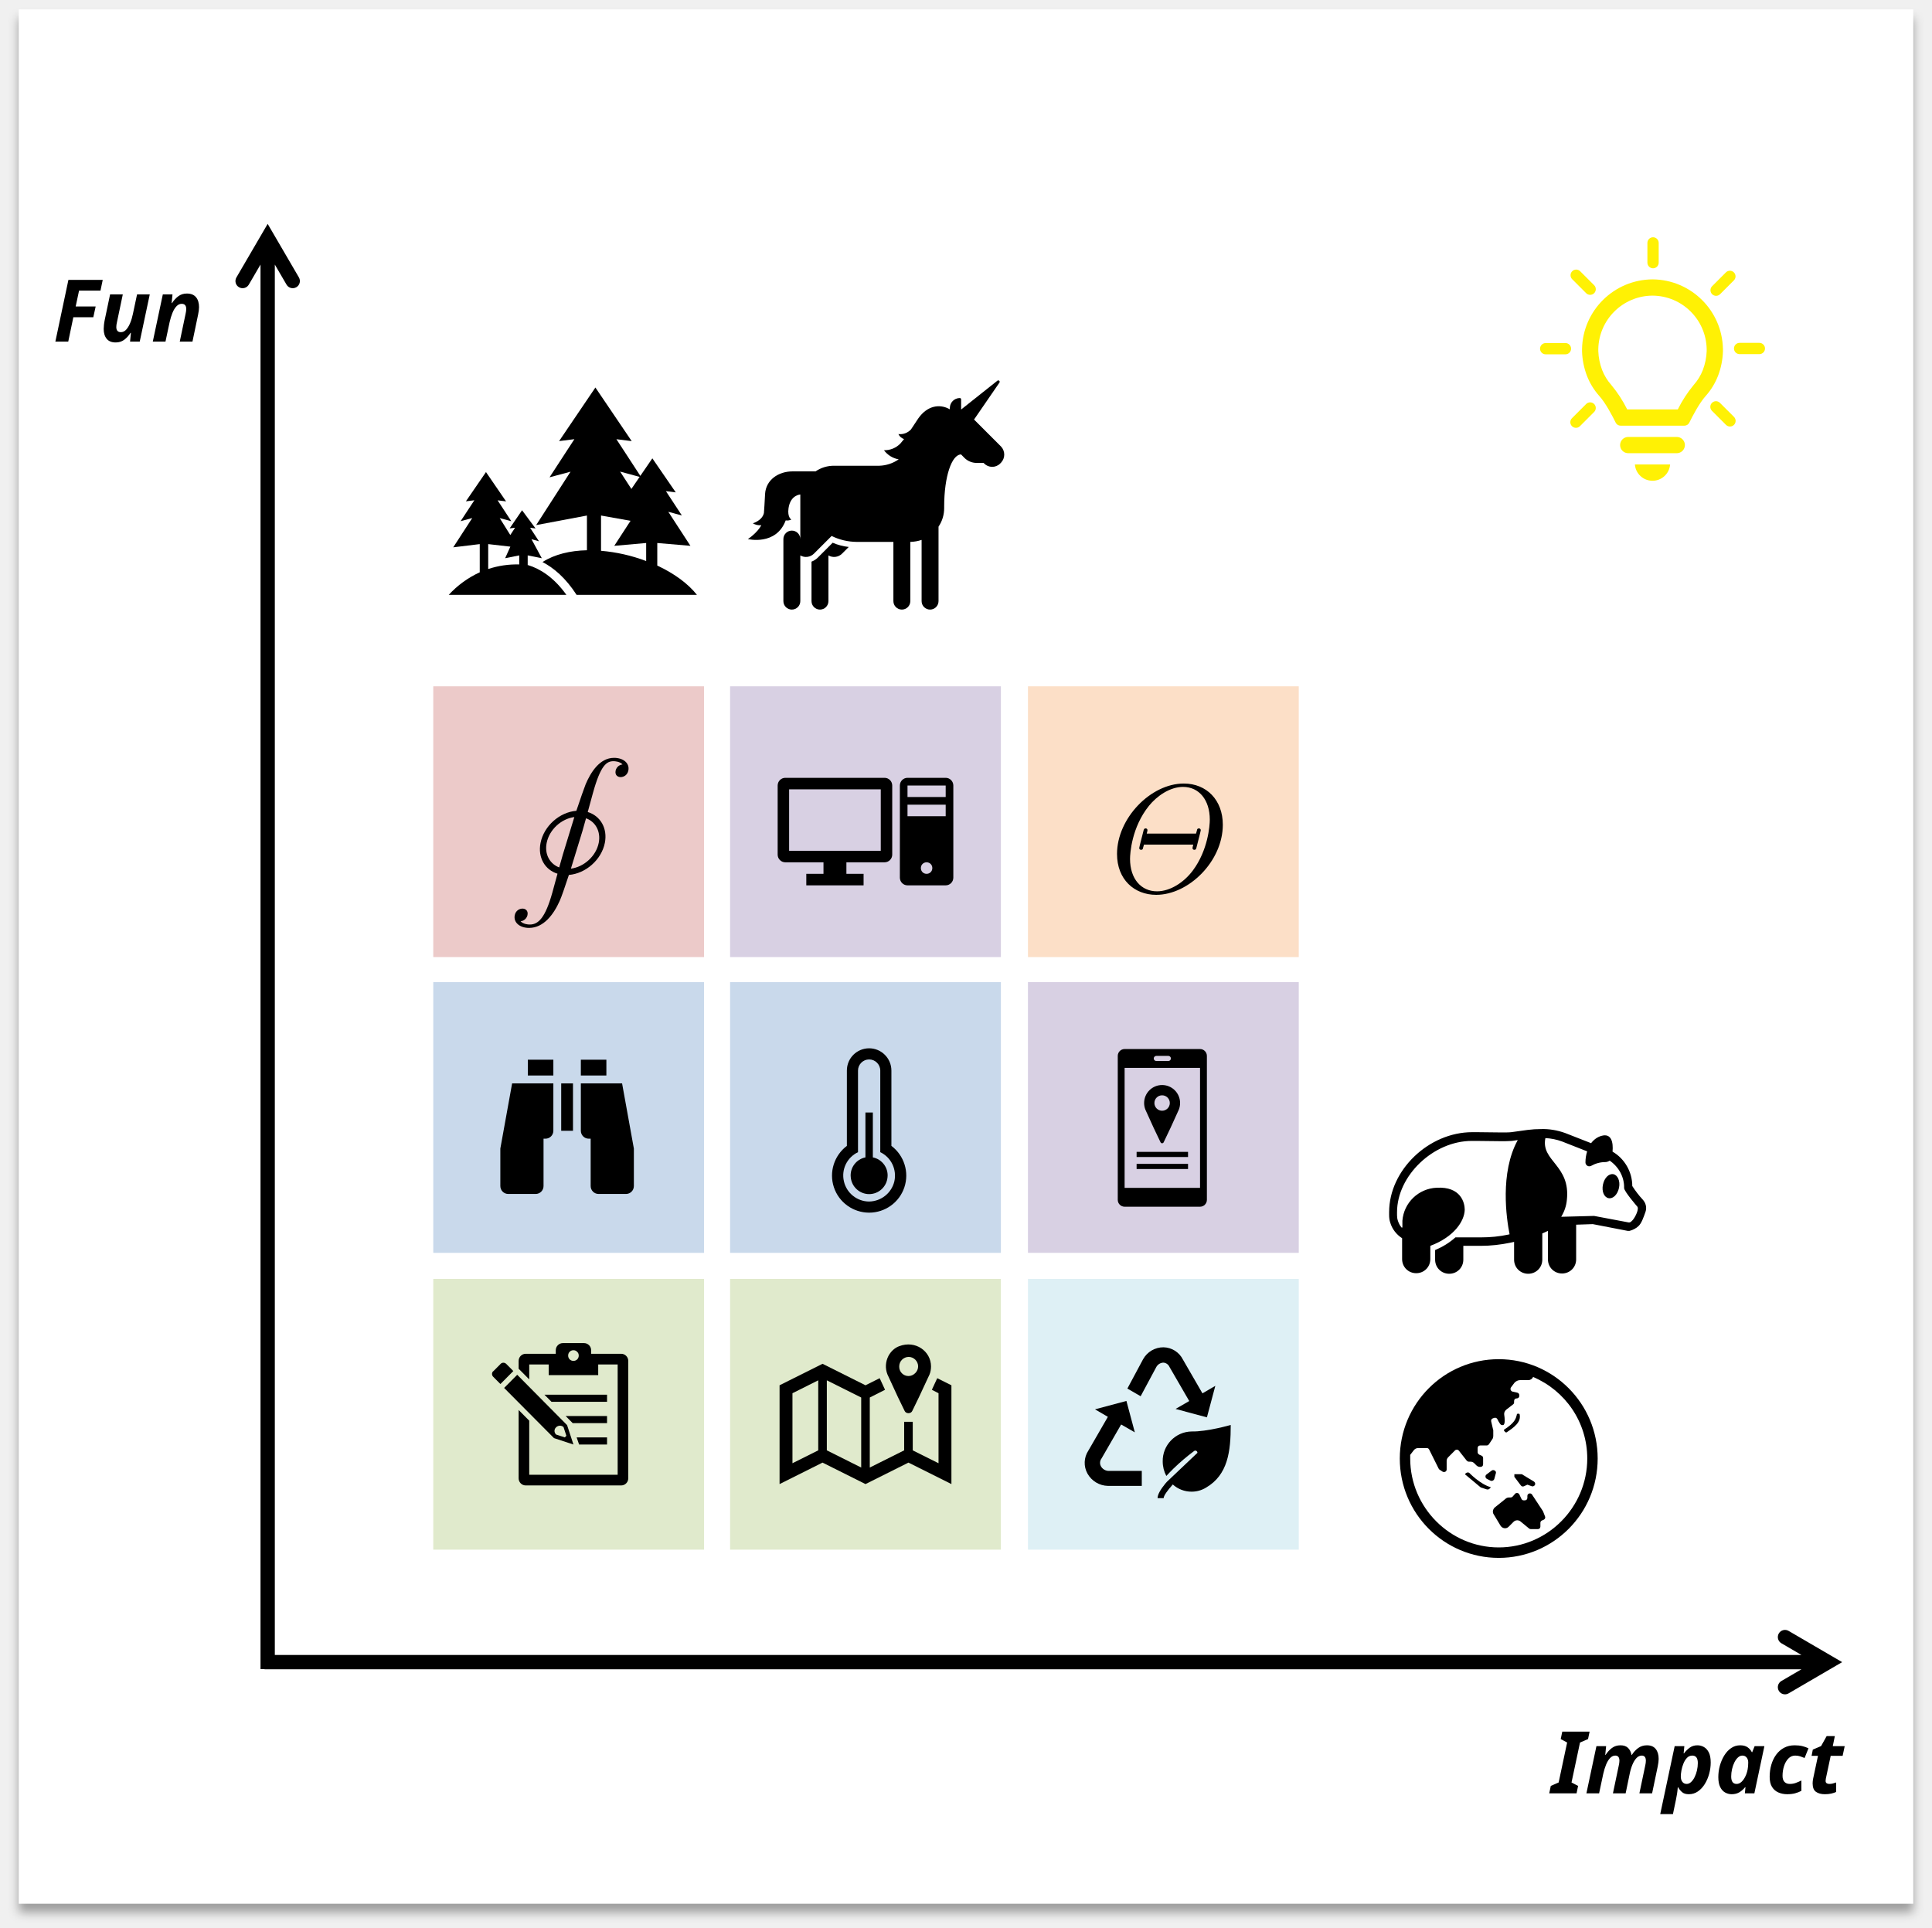
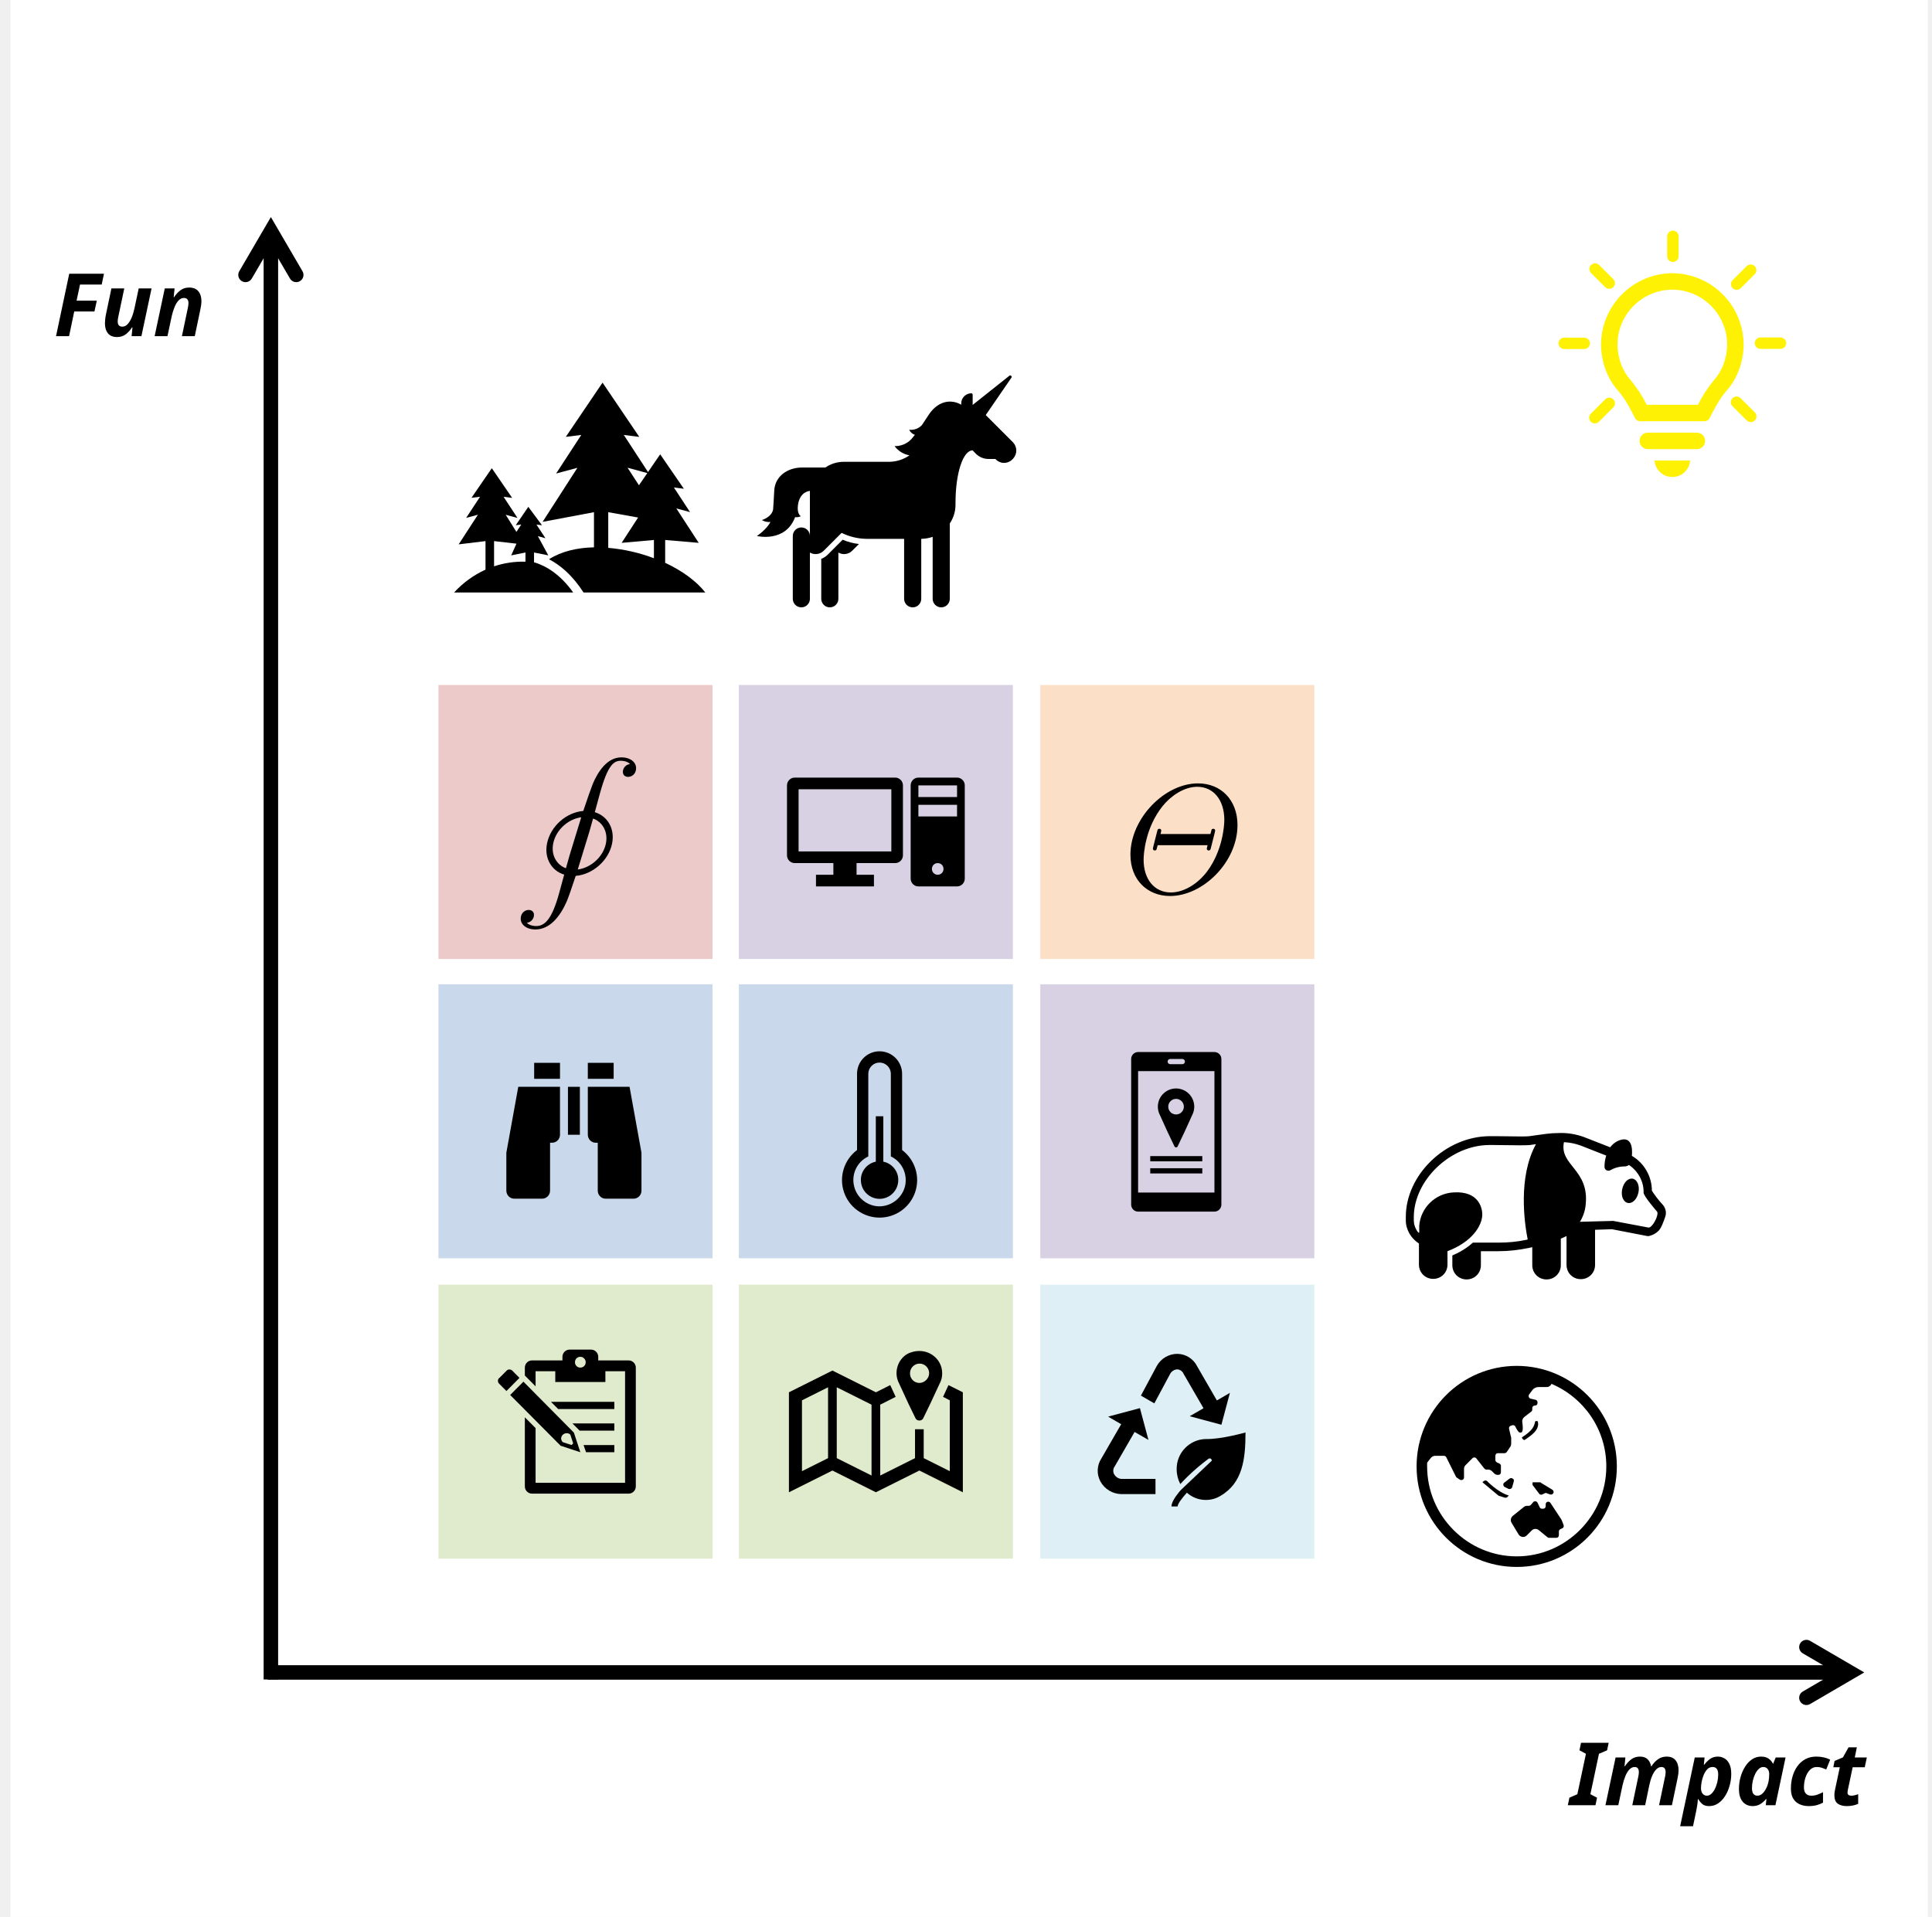
- <svg xmlns="http://www.w3.org/2000/svg" width="1855" height="1851" xml:space="preserve" overflow="hidden">
+ <svg xmlns="http://www.w3.org/2000/svg" width="1833" height="1819" xml:space="preserve" overflow="hidden">
  <defs>
-     <filter id="fx0" x="-10%" y="-10%" width="120%" height="120%" filterUnits="userSpaceOnUse" primitiveUnits="userSpaceOnUse">
-       <feComponentTransfer color-interpolation-filters="sRGB">
-         <feFuncR type="discrete" tableValues="0 0" />
-         <feFuncG type="discrete" tableValues="0 0" />
-         <feFuncB type="discrete" tableValues="0 0" />
-         <feFuncA type="linear" slope="0.349" intercept="0" />
-       </feComponentTransfer>
-       <feGaussianBlur stdDeviation="4.812 4.812" />
-     </filter>
+     <clipPath id="clip0">
+       <rect x="-18" y="0" width="1833" height="1819" />
+     </clipPath>
    <clipPath id="clip1">
-       <rect x="1.564" y="1.865" width="1847.87" height="1847.87" />
+       <rect x="-18" y="0" width="1833" height="1819" />
    </clipPath>
  </defs>
-   <g transform="translate(18 9)">
-     <g>
-       <g clip-path="url(#clip1)" filter="url(#fx0)" transform="translate(-16 -8)">
-         <g>
-           <g>
-             <rect x="16" y="16.3" width="1819" height="1819" fill="#FFFFFF" fill-opacity="1" />
-           </g>
-         </g>
-       </g>
-       <rect x="0" y="0" width="1819" height="1819" fill="#FFFFFF" fill-opacity="1" />
+   <g clip-path="url(#clip0)" transform="translate(18 0)">
+     <g clip-path="url(#clip1)">
+       <rect x="-8" y="0" width="1819" height="1819" fill="#FFFFFF" fill-opacity="1" />
      <rect x="398" y="650" width="260" height="260" fill="#C0504D" fill-opacity="0.302" />
      <rect x="683" y="650" width="260" height="260" fill="#8064A2" fill-opacity="0.302" />
      <rect x="969" y="650" width="260" height="260" fill="#F79646" fill-opacity="0.302" />
      <rect x="398" y="934" width="260" height="260" fill="#4F81BD" fill-opacity="0.302" />
      <rect x="683" y="934" width="260" height="260" fill="#4F81BD" fill-opacity="0.302" />
      <rect x="969" y="934" width="260" height="260" fill="#8064A2" fill-opacity="0.302" />
      <rect x="398" y="1219" width="260" height="260" fill="#9BBB59" fill-opacity="0.302" />
      <rect x="683" y="1219" width="260" height="260" fill="#9BBB59" fill-opacity="0.302" />
      <rect x="969" y="1219" width="260" height="260" fill="#93CDDD" fill-opacity="0.302" />
      <path d="M245.875 219.606 245.875 1593.68 232.125 1593.68 232.125 219.606ZM208.999 257.398 239 205.968 269.001 257.398C270.914 260.678 269.806 264.888 266.527 266.801 263.247 268.714 259.037 267.606 257.124 264.327L233.061 223.077 244.938 223.077 220.876 264.327 220.876 264.327C218.963 267.606 214.753 268.714 211.473 266.801 208.194 264.888 207.086 260.678 208.999 257.398Z" fill="#000000" fill-rule="nonzero" fill-opacity="1" />
      <path d="M13.607-6.875 1514.71-6.875 1514.71 6.875 13.607 6.875ZM51.398 30.001-0.032-5.22813e-07 51.398-30.001C54.678-31.914 58.888-30.806 60.801-27.527 62.714-24.247 61.606-20.037 58.327-18.124L58.327-18.124 17.077 5.938 17.077-5.938 58.327 18.124C61.606 20.037 62.714 24.247 60.801 27.527 58.888 30.806 54.678 31.914 51.398 30.001Z" fill="#000000" fill-rule="nonzero" fill-opacity="1" transform="matrix(-1 0 0 1 1750.71 1587)" />
      <g>
        <g>
          <g>
            <path d="M73.125 188.5C71.422 190.162 69.393 191.453 67.167 192.292L67.167 230.208C67.167 234.696 70.804 238.333 75.292 238.333 79.779 238.333 83.417 234.696 83.417 230.208L83.417 186.333C87.624 188.77 92.939 188.106 96.417 184.708L102.917 178.208C97.599 177.622 92.397 176.253 87.479 174.146Z" fill="#000000" fill-rule="nonzero" fill-opacity="1" transform="matrix(1 0 0 1 694 338)" />
            <path d="M249.167 81.792 223.221 55.846 247.596 20.394C248.023 19.78 247.871 18.936 247.256 18.509 246.757 18.162 246.087 18.191 245.619 18.579L210.817 46.231 210.817 36.562C210.863 35.861 210.332 35.255 209.63 35.208 209.575 35.205 209.518 35.205 209.462 35.208 204.252 35.267 200.042 39.477 199.983 44.688L199.983 46.042C190.342 40.462 178.317 42.413 169.704 54.735 167.267 58.446 164.965 61.994 162.689 65.325 159.606 68.673 155.102 70.336 150.583 69.794 151.656 72.072 153.613 73.813 156 74.615 154.862 76.077 153.725 77.485 152.56 78.812 148.436 83.106 142.695 85.465 136.744 85.312 140.15 89.945 145.216 93.079 150.881 94.06 145.41 97.877 138.943 100.014 132.275 100.208L88.942 100.208C82.568 100.132 76.326 102.024 71.067 105.625L48.994 105.625C35.208 105.625 23.373 113.912 22.587 127.292 22.019 136.337 21.91 141.294 21.477 145.573 19.906 152.912 10.833 155.485 10.833 155.485 13.273 156.957 16.125 157.594 18.958 157.3 15.221 164.612 6.094 170.625 6.094 170.625 6.094 170.625 33.177 177.26 42.385 152.696 44.234 152.994 46.13 152.7 47.802 151.856 47.802 151.856 43.848 149.825 45.094 141.023 46.935 128.158 56.415 127.833 56.415 127.833L56.415 170.625C56.415 166.137 52.777 162.5 48.29 162.5 43.802 162.5 40.165 166.137 40.165 170.625L40.165 230.208C40.165 234.696 43.802 238.333 48.29 238.333 52.777 238.333 56.415 234.696 56.415 230.208L56.415 186.333C60.622 188.77 65.937 188.106 69.415 184.708L86.477 167.646C93.979 171.337 102.22 173.281 110.581 173.333L145.79 173.333 145.79 230.208C145.79 234.696 149.427 238.333 153.915 238.333 158.402 238.333 162.04 234.696 162.04 230.208L162.04 173.333C165.726 173.254 169.379 172.614 172.873 171.437L172.873 230.208C172.873 234.696 176.51 238.333 180.998 238.333 185.485 238.333 189.123 234.696 189.123 230.208L189.123 158.708C192.688 153.432 194.576 147.201 194.539 140.833L194.539 139.479C194.539 110.365 201.852 89.375 210.789 89.375L213.958 92.625C216.986 95.646 221.057 97.391 225.333 97.5L232.375 97.5 232.917 98.042C237.115 102.305 243.974 102.357 248.237 98.159 248.276 98.12 248.315 98.081 248.354 98.042L249.167 97.229C253.232 92.886 253.232 86.134 249.167 81.792Z" fill="#000000" fill-rule="nonzero" fill-opacity="1" transform="matrix(1 0 0 1 694 338)" />
          </g>
        </g>
      </g>
      <g>
        <g>
          <g>
            <path d="M222.083 100.479C217.75 99.667 213.417 104 212.062 110.5 210.708 117 213.146 122.687 217.479 123.5 221.812 124.312 226.146 119.979 227.5 113.479 228.854 106.979 226.146 101.292 222.083 100.479Z" fill="#000000" fill-rule="nonzero" fill-opacity="1" transform="matrix(1 0 0 1 1309 1018)" />
            <path d="M18.688 151.667C17.062 149.771 15.979 147.604 15.167 145.167 14.625 143.542 14.354 141.646 14.354 140.021L14.354 137.042C14.354 101.833 49.292 68.521 86.125 68.521L90.458 68.521C96.958 68.521 109.146 68.792 114.562 68.792 116.729 68.792 121.875 68.792 124.583 68.521L130.271 67.708C112.937 99.125 119.437 143.271 122.417 158.167L121.333 158.437C112.667 160.333 103.729 161.146 94.792 161.146L70.417 161.146C64.729 166.292 57.958 170.354 50.917 173.333L50.917 182.542C50.917 190.125 56.875 196.083 64.458 196.083 72.042 196.083 78 190.125 78 182.542L78 169.271 94.792 169.271C104.271 169.271 113.75 168.187 122.958 166.292L126.75 165.479 126.75 182.542C126.75 190.125 132.708 196.083 140.292 196.083 147.875 196.083 153.833 190.125 153.833 182.542L153.833 157.354C155.729 156.542 157.625 155.729 159.25 154.917L159.25 182.271C159.25 189.854 165.208 195.812 172.792 195.812 180.375 195.812 186.333 189.854 186.333 182.271L186.333 148.958 202.312 148.417 235.896 154.917C236.437 154.917 236.979 154.917 237.521 154.917 240.771 154.104 244.021 152.479 246.458 150.042 249.167 147.333 251.062 141.917 252.958 136.5 254.312 132.437 253.229 128.104 250.25 124.854 246.458 120.792 243.208 116.458 240.229 111.854 240.229 98.312 232.917 85.583 221.271 78.812 222.083 69.875 220.187 60.938 210.708 63.646 206.646 64.729 203.125 67.438 200.687 70.688L175.771 60.938C168.187 58.229 160.333 56.875 152.479 57.146 148.146 57.146 144.083 57.417 139.75 57.958L124.042 60.125C122.146 60.396 117.542 60.396 114.833 60.396 109.687 60.396 97.5 60.125 91 60.125L86.667 60.125C44.688 60.125 6.771 96.688 6.771 136.771L6.771 139.75C6.771 142.187 7.042 144.625 7.854 147.062 9.75 153.292 13.812 158.437 19.229 161.958L19.229 182C19.229 189.583 25.188 195.542 32.771 195.542 40.354 195.542 46.312 189.583 46.312 182 46.312 182 46.312 182 46.312 182L46.312 169.271C69.333 160.604 79.083 145.437 79.354 134.604 79.354 128.104 75.833 112.125 52.271 113.479 34.938 114.292 20.854 127.833 19.5 145.167L19.5 151.667ZM240.771 144.354C239.687 145.437 238.604 147.062 236.708 146.792L203.667 140.562C203.396 140.562 203.125 140.562 202.854 140.562L171.979 141.375C174.958 136.5 176.854 131.083 177.396 125.396 181.187 91.542 152.208 88.021 156.812 65.812 162.229 66.083 167.646 67.167 172.792 69.062L196.896 78.542C195.812 82.062 195.271 85.583 195.271 89.104 195.271 91 196.625 92.625 198.521 92.896 199.062 92.896 199.875 92.896 200.417 92.625 204.75 90.188 209.354 88.833 214.5 88.833 215.854 88.833 217.208 88.292 218.562 87.479 227.229 93.438 232.646 103.187 232.375 113.75 232.375 117 244.833 131.354 244.833 131.354 247.271 133.521 242.937 141.917 240.771 144.354Z" fill="#000000" fill-rule="nonzero" fill-opacity="1" transform="matrix(1 0 0 1 1309 1018)" />
          </g>
        </g>
      </g>
      <g>
        <g>
          <g>
            <path d="M211.087 202.069 211.087 180.402 242.91 183.11 221.677 150.448 234.677 153.942 219.375 130.596 228.827 131.787 206.348 99.098 194.81 115.944 171.844 80.735 186.523 82.577 151.667 31.092 116.81 82.55 131.49 80.708 107.629 117.325 127.806 111.908 94.792 163.204 143.542 154.023 143.542 187.362C127.508 187.714 112.558 191.208 100.885 198.683 111.719 204.317 123.175 213.985 133.629 230.208L249.167 230.208C240.446 219.131 226.877 209.435 211.087 202.069ZM194.133 116.919 186.225 128.483 175.392 111.827ZM185.412 159.087 169.785 183.11 200.417 180.402 200.417 197.708C186.495 192.446 171.912 189.138 157.083 187.877L157.083 154.023Z" fill="#000000" fill-rule="nonzero" fill-opacity="1" transform="matrix(1 0 0 1 402 332)" />
            <path d="M87.181 201.662 86.667 201.662 86.667 192.292 100.208 195 90.296 176.746 97.5 178.75 88.969 165.777 94.223 166.427 81.25 148.958 69.333 166.373 74.56 165.723 69.956 172.737 59.8 156.487 70.958 159.494 57.769 139.425 65.894 140.427 46.61 112.287 27.327 140.373 35.452 139.371 22.262 159.439 33.421 156.433 15.167 184.546 40.625 181.458 40.625 208.542C29.343 213.694 19.212 221.062 10.833 230.208L123.825 230.208C111.556 213.01 98.285 205.102 87.181 201.662ZM48.75 205.373 48.75 181.458 70.01 183.896 65 195 78.542 192.292 78.542 200.985C68.432 200.705 58.35 202.19 48.75 205.373Z" fill="#000000" fill-rule="nonzero" fill-opacity="1" transform="matrix(1 0 0 1 402 332)" />
          </g>
        </g>
      </g>
      <g>
        <g>
          <g>
            <path d="M120 25C67.5 25 25 67.5 25 120 25 172.5 67.5 215 120 215 172.5 215 215 172.5 215 120 215 67.5 172.5 25 120 25ZM120 205C73.25 205 35 166.75 35 120 35 118.75 35 117.75 35 116.5L38.5 112C39.5 110.75 41 110 42.5 110L51 110C52 110 52.75 110.5 53.25 111.5L62.25 129.5C62.5 130 62.75 130.25 63 130.5L66 132.5C67.75 133.5 70 132.5 70 130.5L70 122.25C70 121 70.5 119.75 71.5 118.75L78 112.25C79 111.25 80.75 111.25 81.75 112.5L89.25 122C89.75 122.5 90.5 123 91.25 123L93 123C94.25 123 95.5 123.5 96.5 124.5L98.5 126.5C99.5 127.5 100.75 128 102 128L102.5 128C104 128 105 127 105 125.5L105 119.5C105 118.5 104.5 117.75 103.5 117.25L101.25 116.25C100.5 115.75 99.75 115 99.75 114L99.75 110C99.75 108.5 100.75 107.5 102.25 107.5L108.5 107.5C109.25 107.5 110 107 110.5 106.5L114 101.25C114.5 100.5 114.75 99.5 114.75 98.5L114.75 93.25C114.75 92.75 114.75 92.5 114.5 92L112.75 84.5C112.5 83.25 113 82.25 114 81.75L115.25 81.25C116.5 80.75 117.75 81 118.5 82 118.5 82 120.75 86.75 122.25 87.75 122.75 88 124.25 88.25 124.75 87.75 126.25 86.25 125.75 81.25 125.25 78 125 76.25 125.75 74.5 127.25 73.25L133.75 68.25C134.5 67.75 134.75 67 134.75 66.25L134.75 65C134.75 63.5 135.75 62.5 137.25 62.5 138.75 62.5 139.75 61.5 139.75 60L139.75 59.5C139.75 58.25 139 57.25 137.75 57L133.25 56C131.5 55.5 130.75 53.5 131.75 52L134.75 48C136.25 46 138.5 45 140.75 45L148.5 45C150.5 45 152.25 43.75 153 42 183.75 55 205 85 205 120 205 166.75 166.75 205 120 205Z" fill="#000000" fill-rule="nonzero" fill-opacity="1" transform="matrix(1 0 0 1.00417 1301 1271)" />
            <path d="M162.75 171C162.5 170.5 162.25 169.75 161.75 169.25L152 154.5C150.75 152.5 147.5 153.25 147.5 155.75L147.5 157.5C147.5 159 146.5 160 145 160L144 160C143 160 142.25 159.5 141.75 158.5L139.75 154.25C138.75 152.5 136.25 152.5 135.25 154.25L133.25 156.5C132.75 157 132 157.25 131.5 157.25L129.75 157.25C128.5 157.25 127.25 157.75 126.25 158.75L116.25 166.75C114.25 168.5 113.75 171.5 115.25 173.5L121.75 184.25C123.5 187 127.25 187.5 129.5 185.25L134.25 180.5C136 178.75 139 178.5 141 180.25L149.25 187C149.75 187.25 150.25 187.5 150.75 187.5L157.5 187.5C159 187.5 160 186.5 160 185L160 181.5C160 180.5 160.5 179.75 161.5 179.25L163.25 178.5C164.25 178 165 176.75 164.5 175.5L162.75 171Z" fill="#000000" fill-rule="nonzero" fill-opacity="1" transform="matrix(1 0 0 1.00417 1301 1271)" />
            <path d="M135 137.5 141.25 145.75C142 146.75 143.25 147 144.25 146.5L147.5 145 151.75 146.5C153.25 147 155 145.75 155 144.25 155 143.25 154.5 142.5 153.75 142L143 135.5C142.75 135 142.25 135 141.75 135L135 135 135 137.5Z" fill="#000000" fill-rule="nonzero" fill-opacity="1" transform="matrix(1 0 0 1.00417 1301 1271)" />
            <path d="M115.75 139.5 117.25 134C117.5 133.25 117.25 132.25 116.5 131.75 115.75 131 114.25 130.75 113.25 131.5L108.25 135.25C106.75 136.25 107 138.75 108.75 139.5L112.25 141.25C113.75 141.75 115.25 141 115.75 139.5Z" fill="#000000" fill-rule="nonzero" fill-opacity="1" transform="matrix(1 0 0 1.00417 1301 1271)" />
            <path d="M91.75 133.75C90.75 133 89.5 133.25 88.5 134L87.5 135 102.25 147.25C102.5 147.5 102.75 147.5 103 147.75L108.5 149.5C109.5 149.75 110.5 149.5 111 149L112.5 147.5C102 144.5 91.75 133.75 91.75 133.75Z" fill="#000000" fill-rule="nonzero" fill-opacity="1" transform="matrix(1 0 0 1.00417 1301 1271)" />
            <path d="M127.5 95C134.25 90.5 142 85.25 140 77.5 139.75 77 137.75 77 137.5 77.5 136.5 82 135.5 85.75 125 92.5 124.5 93 126.5 95.5 127.5 95Z" fill="#000000" fill-rule="nonzero" fill-opacity="1" transform="matrix(1 0 0 1.00417 1301 1271)" />
          </g>
        </g>
      </g>
      <text fill="#000000" fill-opacity="1" font-family="Calibri,Calibri_MSFontService,sans-serif" font-style="italic" font-variant="normal" font-weight="700" font-stretch="normal" font-size="83" text-anchor="start" direction="ltr" writing-mode="lr-tb" unicode-bidi="normal" text-decoration="none" transform="matrix(1 0 0 1 1471.89 1713)">Impact</text>
      <text fill="#000000" fill-opacity="1" font-family="Calibri,Calibri_MSFontService,sans-serif" font-style="italic" font-variant="normal" font-weight="700" font-stretch="normal" font-size="83" text-anchor="start" direction="ltr" writing-mode="lr-tb" unicode-bidi="normal" text-decoration="none" transform="matrix(1 0 0 1 33 319)">Fun</text>
      <g>
        <g>
          <g>
            <path d="M152.942 202.562 106.329 202.562C102.018 202.562 98.524 206.056 98.524 210.367 98.524 214.678 102.018 218.172 106.329 218.172L152.942 218.172C157.253 218.172 160.748 214.678 160.748 210.367 160.748 206.056 157.253 202.562 152.942 202.562Z" fill="#FFF104" fill-rule="nonzero" fill-opacity="1" transform="matrix(1 0 0 1 1439 208)" />
            <path d="M129.637 244.638C138.489 244.637 145.851 237.83 146.545 229.006L112.726 229.006C113.42 237.831 120.785 244.638 129.637 244.638Z" fill="#FFF104" fill-rule="nonzero" fill-opacity="1" transform="matrix(1 0 0 1 1439 208)" />
            <path d="M197.272 120.45 197.272 118.11C196.597 81.166 166.586 51.501 129.637 51.252 92.685 51.498 62.67 81.164 61.994 118.11L61.994 120.45C62.246 128.463 63.838 136.377 66.704 143.864 69.445 150.929 73.427 157.449 78.46 163.115 84.652 169.886 91.441 183.016 94.304 188.844 95.182 190.612 96.985 191.731 98.96 191.731L160.306 191.731C162.281 191.73 164.085 190.612 164.965 188.844 167.825 183.018 174.614 169.886 180.806 163.115 185.839 157.449 189.82 150.929 192.562 143.864 195.427 136.376 197.018 128.463 197.272 120.45ZM181.664 120.18C181.429 126.415 180.17 132.569 177.937 138.396 175.874 143.647 172.896 148.491 169.143 152.704 163.181 159.892 158.074 167.748 153.925 176.115L105.332 176.115C101.185 167.747 96.078 159.891 90.114 152.704 86.361 148.492 83.385 143.647 81.323 138.396 79.092 132.571 77.835 126.418 77.602 120.185L77.602 118.235C78.127 89.827 101.22 67.026 129.632 66.861 158.046 67.025 181.139 89.831 181.659 118.24Z" fill="#FFF104" fill-rule="nonzero" fill-opacity="1" transform="matrix(1 0 0 1 1439 208)" />
            <path d="M130.168 40.625C133.159 40.625 135.585 38.2 135.585 35.208L135.585 16.25C135.585 13.258 133.159 10.833 130.168 10.833 127.176 10.833 124.751 13.258 124.751 16.25L124.751 35.208C124.751 38.2 127.176 40.625 130.168 40.625Z" fill="#FFF104" fill-rule="nonzero" fill-opacity="1" transform="matrix(1 0 0 1 1439 208)" />
            <path d="M65.883 64.458C67.961 66.61 71.39 66.67 73.542 64.592 75.694 62.513 75.753 59.084 73.675 56.932 73.632 56.887 73.587 56.843 73.542 56.799L60.125 43.382C57.973 41.304 54.544 41.363 52.466 43.515 50.438 45.614 50.438 48.942 52.466 51.041Z" fill="#FFF104" fill-rule="nonzero" fill-opacity="1" transform="matrix(1 0 0 1 1439 208)" />
            <path d="M190.696 67.061C192.133 67.061 193.51 66.49 194.526 65.474L207.929 52.068C209.964 49.875 209.836 46.447 207.643 44.413 205.563 42.483 202.348 42.485 200.27 44.417L186.875 57.815C184.76 59.931 184.761 63.36 186.876 65.475 187.892 66.49 189.269 67.061 190.704 67.061Z" fill="#FFF104" fill-rule="nonzero" fill-opacity="1" transform="matrix(1 0 0 1 1439 208)" />
            <path d="M46.042 112.396 27.083 112.396C24.092 112.396 21.667 114.821 21.667 117.812 21.667 120.804 24.092 123.229 27.083 123.229L46.042 123.229C49.033 123.229 51.458 120.804 51.458 117.812 51.458 114.821 49.033 112.396 46.042 112.396Z" fill="#FFF104" fill-rule="nonzero" fill-opacity="1" transform="matrix(1 0 0 1 1439 208)" />
            <path d="M65.883 170.993 52.477 184.399C50.274 186.424 50.13 189.851 52.154 192.053 54.178 194.256 57.605 194.4 59.808 192.376 59.918 192.275 60.024 192.169 60.125 192.059L73.531 178.652C75.683 176.574 75.743 173.145 73.665 170.993 71.586 168.841 68.157 168.782 66.005 170.86 65.96 170.904 65.916 170.948 65.872 170.993Z" fill="#FFF104" fill-rule="nonzero" fill-opacity="1" transform="matrix(1 0 0 1 1439 208)" />
            <path d="M194.526 169.967C192.489 167.776 189.062 167.651 186.871 169.688 184.68 171.725 184.555 175.152 186.592 177.343 186.683 177.441 186.777 177.535 186.875 177.626L200.278 191.029C202.43 193.108 205.859 193.048 207.938 190.896 209.965 188.797 209.965 185.469 207.938 183.37Z" fill="#FFF104" fill-rule="nonzero" fill-opacity="1" transform="matrix(1 0 0 1 1439 208)" />
            <path d="M232.239 112.212 213.281 112.212C210.29 112.212 207.864 114.637 207.864 117.628 207.864 120.62 210.29 123.045 213.281 123.045L232.239 123.045C235.231 123.045 237.656 120.62 237.656 117.628 237.656 114.637 235.231 112.212 232.239 112.212Z" fill="#FFF104" fill-rule="nonzero" fill-opacity="1" transform="matrix(1 0 0 1 1439 208)" />
          </g>
        </g>
      </g>
      <g>
        <g>
          <g>
            <path d="M102.667 106.333 14.667 106.333 14.667 47.667 102.667 47.667 102.667 106.333ZM106.333 36.667 11 36.667C6.967 36.667 3.667 39.967 3.667 44L3.667 110C3.667 114.033 6.967 117.333 11 117.333L47.667 117.333 47.667 128.333 31.167 128.333 31.167 139.333 86.167 139.333 86.167 128.333 69.667 128.333 69.667 117.333 106.333 117.333C110.367 117.333 113.667 114.033 113.667 110L113.667 44C113.667 39.967 110.367 36.667 106.333 36.667Z" fill="#000000" fill-rule="nonzero" fill-opacity="1" transform="matrix(1 0 0 1.00568 725 701)" />
            <path d="M165 55 128.333 55 128.333 44 165 44 165 55ZM165 73.333 128.333 73.333 128.333 62.333 165 62.333 165 73.333ZM146.667 128.333C143.55 128.333 141.167 125.95 141.167 122.833 141.167 119.717 143.55 117.333 146.667 117.333 149.783 117.333 152.167 119.717 152.167 122.833 152.167 125.95 149.783 128.333 146.667 128.333ZM165 36.667 128.333 36.667C124.3 36.667 121 39.967 121 44L121 132C121 136.033 124.3 139.333 128.333 139.333L165 139.333C169.033 139.333 172.333 136.033 172.333 132L172.333 44C172.333 39.967 169.033 36.667 165 36.667Z" fill="#000000" fill-rule="nonzero" fill-opacity="1" transform="matrix(1 0 0 1.00568 725 701)" />
          </g>
        </g>
      </g>
      <g>
        <g>
          <g>
            <path d="M854.25 1312.29C849.3 1312.29 845.175 1308.16 845.381 1303.01 845.381 1298.06 849.506 1293.93 854.456 1293.93 859.406 1293.93 863.531 1298.06 863.531 1303.01 863.531 1305.48 862.5 1307.75 860.85 1309.4 858.994 1311.26 856.725 1312.29 854.25 1312.29ZM845.381 1283.62C840.844 1285.27 837.337 1288.77 835.069 1292.9 832.181 1298.47 831.769 1304.86 834.037 1310.64L843.937 1332.09 850.537 1345.7C851.156 1347.14 852.6 1347.97 854.25 1347.97 855.9 1347.97 857.344 1347.14 857.962 1345.7L864.562 1332.09 874.462 1310.84C875.494 1308.37 875.906 1305.69 875.906 1303.01 875.906 1288.57 861.056 1277.64 845.381 1283.62Z" fill="#000000" fill-rule="nonzero" fill-opacity="1" />
            <path d="M808.875 1400.15 775.875 1383.65 775.875 1316.41 808.875 1332.91 808.875 1400.15ZM767.625 1383.65 742.875 1396.02 742.875 1328.79 767.625 1316.41 767.625 1383.65ZM881.887 1314.35 876.731 1325.49 883.125 1328.79 883.125 1396.02 858.375 1383.65 858.375 1356.22 850.125 1356.22 850.125 1383.65 817.125 1400.15 817.125 1332.91 831.769 1325.49 826.612 1314.35 813 1321.16 771.75 1300.53 730.5 1321.16 730.5 1416.03 771.75 1395.41 813 1416.03 854.25 1395.41 895.5 1416.03 895.5 1321.16 881.887 1314.35Z" fill="#000000" fill-rule="nonzero" fill-opacity="1" />
          </g>
        </g>
      </g>
      <text fill="#000000" fill-opacity="1" font-family="Cambria Math,Cambria Math_MSFontService,sans-serif" font-style="normal" font-variant="normal" font-weight="400" font-stretch="normal" font-size="147" text-anchor="start" direction="ltr" writing-mode="lr-tb" unicode-bidi="normal" text-decoration="none" transform="matrix(1 0 0 1 1047.3 847)">𝛩</text>
      <text fill="#000000" fill-opacity="1" font-family="Cambria Math,Cambria Math_MSFontService,sans-serif" font-style="oblique" font-variant="normal" font-weight="400" font-stretch="normal" font-size="147" text-anchor="start" direction="ltr" writing-mode="lr-tb" unicode-bidi="normal" text-decoration="none" transform="matrix(1 0 0 1 474.56 837)">∮</text>
      <g>
        <g>
          <g>
            <path d="M77.086 93.725 79.802 102.045 78.274 103.573 69.954 100.856C69.954 100.856 69.954 100.856 69.784 100.687 67.917 98.819 67.917 95.763 69.954 93.895 71.992 92.027 75.048 91.858 77.086 93.725ZM20.035 56.371 67.917 104.252 86.594 110.365 80.481 91.858 32.6 43.806 20.035 56.371Z" fill="#000000" fill-rule="nonzero" fill-opacity="1" transform="matrix(1 0 0 1.00613 446 1267)" />
            <path d="M9.339 40.58C7.98 42.108 8.15 44.486 9.678 45.844L16.47 52.636 28.865 40.241 22.073 33.449C22.073 33.449 22.073 33.449 22.073 33.449 20.545 31.921 17.998 31.921 16.64 33.449L9.678 40.41C9.508 40.41 9.508 40.58 9.339 40.58Z" fill="#000000" fill-rule="nonzero" fill-opacity="1" transform="matrix(1 0 0 1.00613 446 1267)" />
            <path d="M118.854 103.573 89.65 103.573 92.027 110.365 118.854 110.365Z" fill="#000000" fill-rule="nonzero" fill-opacity="1" transform="matrix(1 0 0 1.00613 446 1267)" />
            <path d="M118.854 62.823 58.748 62.823 65.54 69.615 118.854 69.615Z" fill="#000000" fill-rule="nonzero" fill-opacity="1" transform="matrix(1 0 0 1.00613 446 1267)" />
            <path d="M33.958 77.425 33.958 142.625C33.958 146.361 37.015 149.417 40.75 149.417L132.438 149.417C136.173 149.417 139.229 146.361 139.229 142.625L139.229 30.563C139.229 26.827 136.173 23.771 132.438 23.771L103.573 23.771 103.573 20.375C103.573 16.64 100.517 13.583 96.781 13.583L76.406 13.583C72.671 13.583 69.615 16.64 69.615 20.375L69.615 23.771 40.75 23.771C37.015 23.771 33.958 26.827 33.958 30.563L33.958 38.033 35.826 39.901 36.166 40.241 44.146 48.221 44.146 33.958 62.823 33.958 62.823 44.146 110.365 44.146 110.365 33.958 129.042 33.958 129.042 139.229 44.146 139.229 44.146 87.613 33.958 77.425ZM91.688 25.469C91.688 28.355 89.48 30.563 86.594 30.563 83.707 30.563 81.5 28.355 81.5 25.469 81.5 22.582 83.707 20.375 86.594 20.375 87.952 20.375 89.311 20.884 90.159 21.903 91.178 22.752 91.688 24.11 91.688 25.469Z" fill="#000000" fill-rule="nonzero" fill-opacity="1" transform="matrix(1 0 0 1.00613 446 1267)" />
            <path d="M118.854 83.198 79.123 83.198 85.915 89.99 118.854 89.99Z" fill="#000000" fill-rule="nonzero" fill-opacity="1" transform="matrix(1 0 0 1.00613 446 1267)" />
          </g>
        </g>
      </g>
      <g>
        <g>
          <g>
            <path d="M84.844 49.021 96.156 49.021 96.156 94.271 84.844 94.271Z" fill="#000000" fill-rule="nonzero" fill-opacity="1" transform="matrix(1 0 0 1.00552 436 982)" />
            <path d="M103.698 26.396 128.208 26.396 128.208 41.479 103.698 41.479Z" fill="#000000" fill-rule="nonzero" fill-opacity="1" transform="matrix(1 0 0 1.00552 436 982)" />
            <path d="M143.292 49.021 103.698 49.021 103.698 94.271C103.698 98.419 107.092 101.813 111.24 101.813L113.125 101.813 113.125 147.063C113.125 151.211 116.519 154.604 120.667 154.604L147.063 154.604C151.211 154.604 154.604 151.211 154.604 147.063L154.604 111.24 143.292 49.021Z" fill="#000000" fill-rule="nonzero" fill-opacity="1" transform="matrix(1 0 0 1.00552 436 982)" />
            <path d="M26.396 111.24 26.396 147.063C26.396 151.211 29.79 154.604 33.938 154.604L60.333 154.604C64.481 154.604 67.875 151.211 67.875 147.063L67.875 101.813 69.76 101.813C73.908 101.813 77.302 98.419 77.302 94.271L77.302 49.021 37.708 49.021 26.396 111.24Z" fill="#000000" fill-rule="nonzero" fill-opacity="1" transform="matrix(1 0 0 1.00552 436 982)" />
            <path d="M52.792 26.396 77.302 26.396 77.302 41.479 52.792 41.479Z" fill="#000000" fill-rule="nonzero" fill-opacity="1" transform="matrix(1 0 0 1.00552 436 982)" />
          </g>
        </g>
      </g>
      <g>
        <g>
          <g>
            <path d="M121.641 113.892C121.16 113.907 120.7 114.092 120.343 114.414 113.423 119.584 106.844 125.194 100.646 131.21 98.159 133.696 95.907 135.967 93.834 138.238 91.567 133.957 90.379 129.188 90.374 124.344 90.063 108.734 102.463 95.826 118.072 95.51 132.615 95.889 155.682 89.275 155.682 89.275 155.682 114.648 153.015 137.247 131.822 149.519 127.675 152.024 122.918 153.34 118.072 153.321 111.417 153.338 104.993 150.878 100.052 146.419 94.808 152.276 91.275 157.232 91.275 159.52L85.437 159.52C85.437 156.024 88.356 151.069 92.861 145.59 93.366 144.978 94.447 143.788 94.447 143.788L123.713 116.036C123.773 114.913 122.911 113.954 121.788 113.894 121.739 113.891 121.69 113.891 121.641 113.892Z" fill="#000000" fill-rule="nonzero" fill-opacity="1" transform="matrix(1 0 0 1 1008 1270)" />
            <path d="M30.942 128.723C32.301 131.343 34.904 133.089 37.844 133.354L70.281 133.354 70.281 147.771 37.844 147.771C29.627 147.621 22.11 143.111 18.111 135.931 14.28 129.001 14.614 120.518 18.976 113.91L37.718 81.472 25.355 74.264 55.522 66.191 63.596 96.357 50.458 88.807 31.645 121.424C30.039 123.524 29.766 126.355 30.942 128.723Z" fill="#000000" fill-rule="nonzero" fill-opacity="1" transform="matrix(1 0 0 1 1008 1270)" />
            <path d="M56.441 54.315 71.525 26.148C75.481 19.03 83.005 14.636 91.149 14.687 99.067 14.849 106.243 19.388 109.783 26.473L128.525 58.91 140.887 51.702 132.813 81.959 102.719 73.885 115.838 66.299 96.934 33.663C95.907 31.226 93.59 29.578 90.951 29.41 88.172 29.548 85.656 31.098 84.283 33.519L69.182 61.685Z" fill="#000000" fill-rule="nonzero" fill-opacity="1" transform="matrix(1 0 0 1 1008 1270)" />
          </g>
        </g>
      </g>
      <g>
        <g>
          <g>
            <path d="M816.5 1144.72C804.922 1144.72 794.769 1136.53 792.275 1125.31 789.603 1113.91 795.303 1102.33 805.813 1097.34L805.813 1018.97C805.813 1013.09 810.622 1008.28 816.5 1008.28 822.378 1008.28 827.188 1013.09 827.188 1018.97L827.188 1097.34C837.697 1102.33 843.219 1113.91 840.725 1125.31 838.053 1136.53 828.078 1144.54 816.5 1144.72ZM837.875 1091.28 837.875 1018.97C837.875 1007.21 828.256 997.591 816.5 997.591 804.744 997.591 795.125 1007.03 795.125 1018.97L795.125 1091.28C782.835 1100.55 777.847 1116.58 782.656 1131.01 787.466 1145.61 801.181 1155.41 816.5 1155.41 831.819 1155.41 845.534 1145.61 850.344 1131.01 855.153 1116.58 850.166 1100.55 837.875 1091.28Z" fill="#000000" fill-rule="nonzero" fill-opacity="1" />
            <path d="M820.063 1102.33 820.063 1059.22 812.938 1059.22 812.938 1102.33C804.031 1104.11 797.797 1112.48 798.866 1121.57 799.756 1130.65 807.416 1137.6 816.5 1137.6 825.584 1137.6 833.244 1130.65 834.134 1121.57 835.203 1112.48 828.969 1104.11 820.063 1102.33Z" fill="#000000" fill-rule="nonzero" fill-opacity="1" />
          </g>
        </g>
      </g>
      <g>
        <g>
          <g>
            <path d="M78.794 62.542C74.704 62.542 71.388 59.226 71.388 55.135 71.388 51.045 74.704 47.729 78.794 47.729 82.885 47.729 86.2 51.045 86.2 55.135 86.2 59.226 82.885 62.542 78.794 62.542ZM78.794 37.854C69.25 37.857 61.516 45.597 61.519 55.141 61.52 57.293 61.922 59.426 62.706 61.431L70.557 78.712 77.305 92.866C77.701 93.684 78.685 94.026 79.503 93.63 79.837 93.468 80.106 93.199 80.267 92.866L87.015 78.712 94.866 61.431C98.343 52.542 93.956 42.518 85.067 39.042 83.068 38.26 80.941 37.857 78.794 37.854Z" fill="#000000" fill-rule="nonzero" fill-opacity="1" transform="matrix(1 0 0 1 1019 995)" />
            <path d="M115.208 3.292 42.792 3.292C39.16 3.303 36.219 6.244 36.208 9.875L36.208 148.125C36.219 151.756 39.16 154.697 42.792 154.708L115.208 154.708C118.84 154.697 121.781 151.756 121.791 148.125L121.791 9.875C121.781 6.244 118.84 3.303 115.208 3.292ZM73.24 9.875 84.76 9.875C86.124 9.875 87.229 10.98 87.229 12.344 87.229 13.707 86.124 14.812 84.76 14.812L73.24 14.812C71.876 14.812 70.771 13.707 70.771 12.344 70.771 10.98 71.876 9.875 73.24 9.875ZM115.208 136.604 42.792 136.604 42.792 21.396 115.208 21.396Z" fill="#000000" fill-rule="nonzero" fill-opacity="1" transform="matrix(1 0 0 1 1019 995)" />
            <path d="M54.312 102.042 103.687 102.042 103.687 106.979 54.312 106.979Z" fill="#000000" fill-rule="nonzero" fill-opacity="1" transform="matrix(1 0 0 1 1019 995)" />
            <path d="M54.312 113.562 103.687 113.562 103.687 118.5 54.312 118.5Z" fill="#000000" fill-rule="nonzero" fill-opacity="1" transform="matrix(1 0 0 1 1019 995)" />
          </g>
        </g>
      </g>
    </g>
  </g>
</svg>
